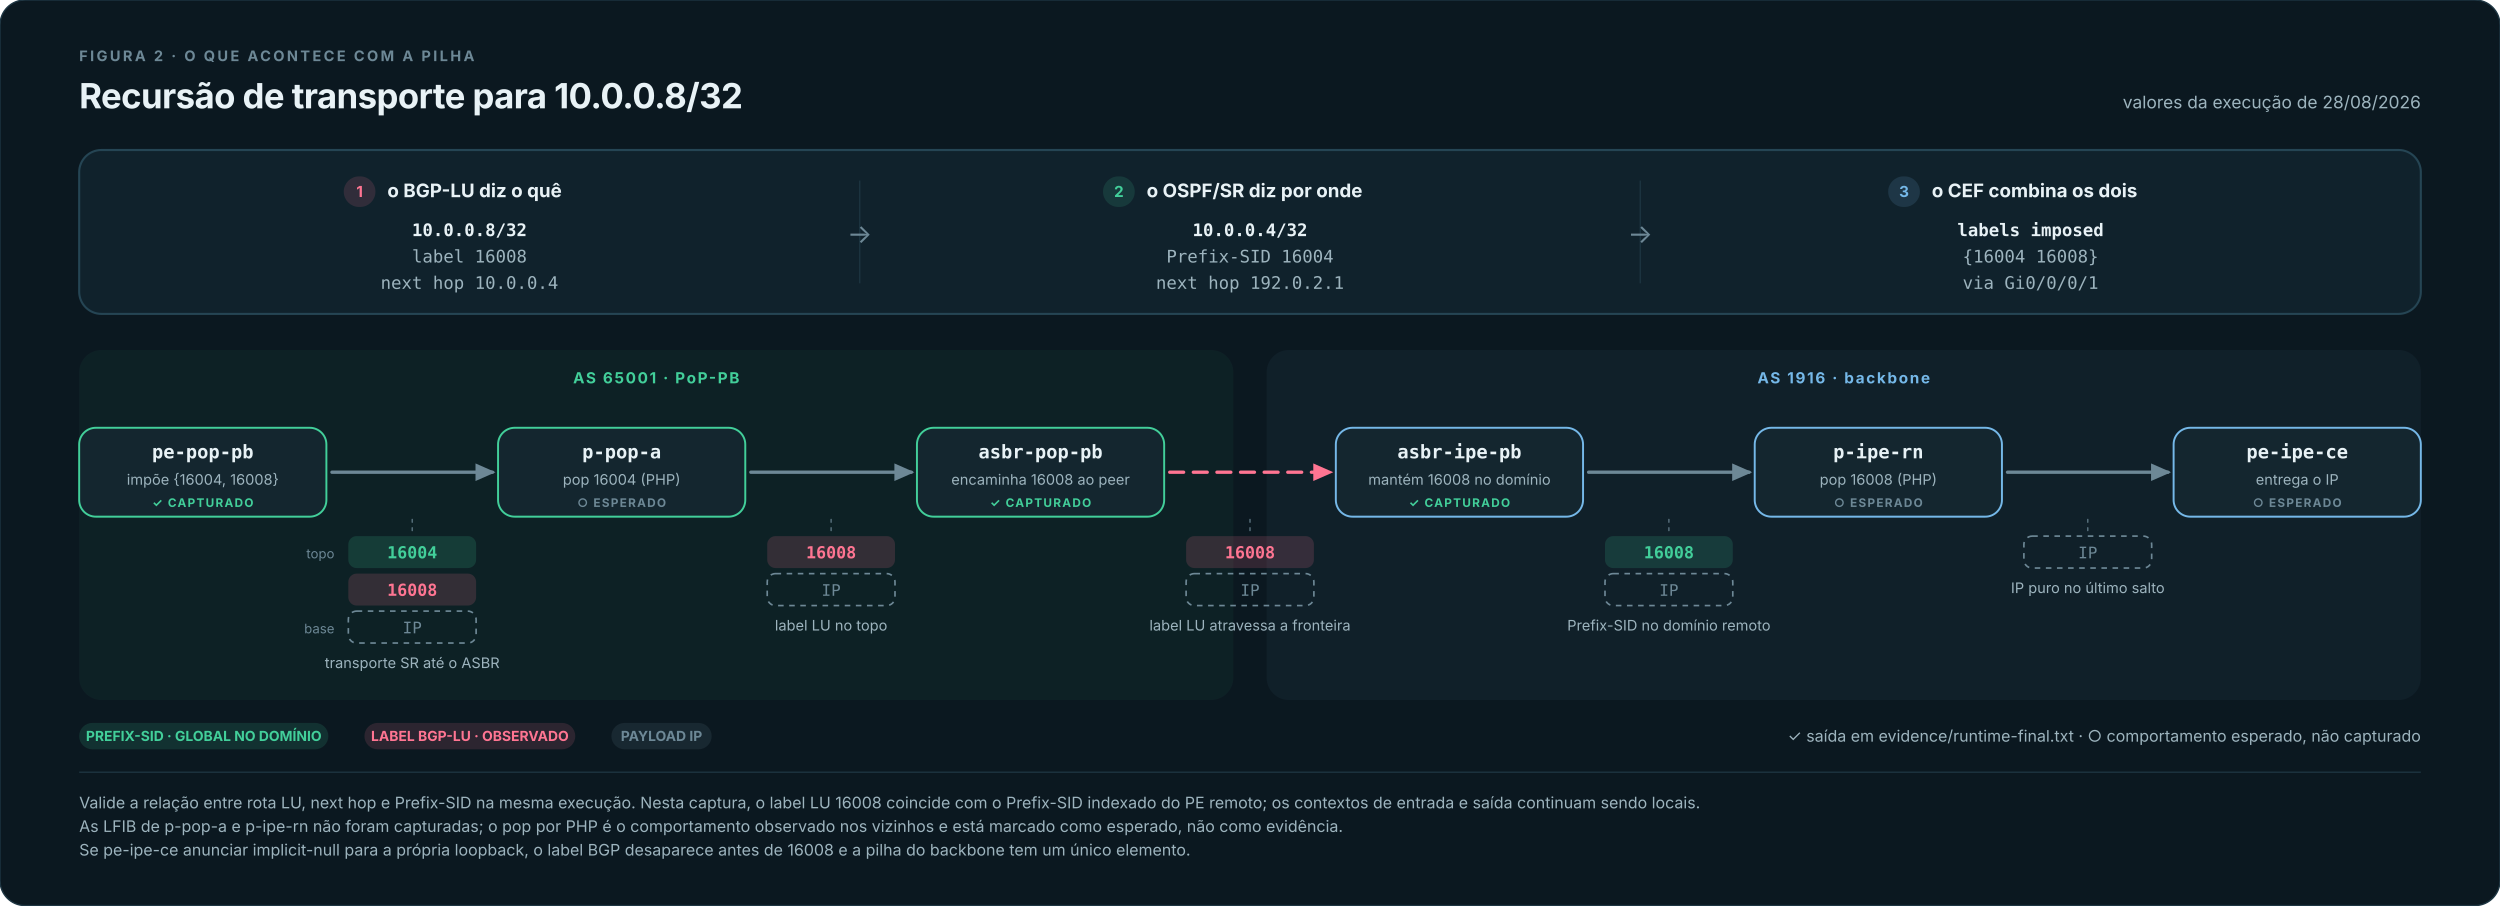
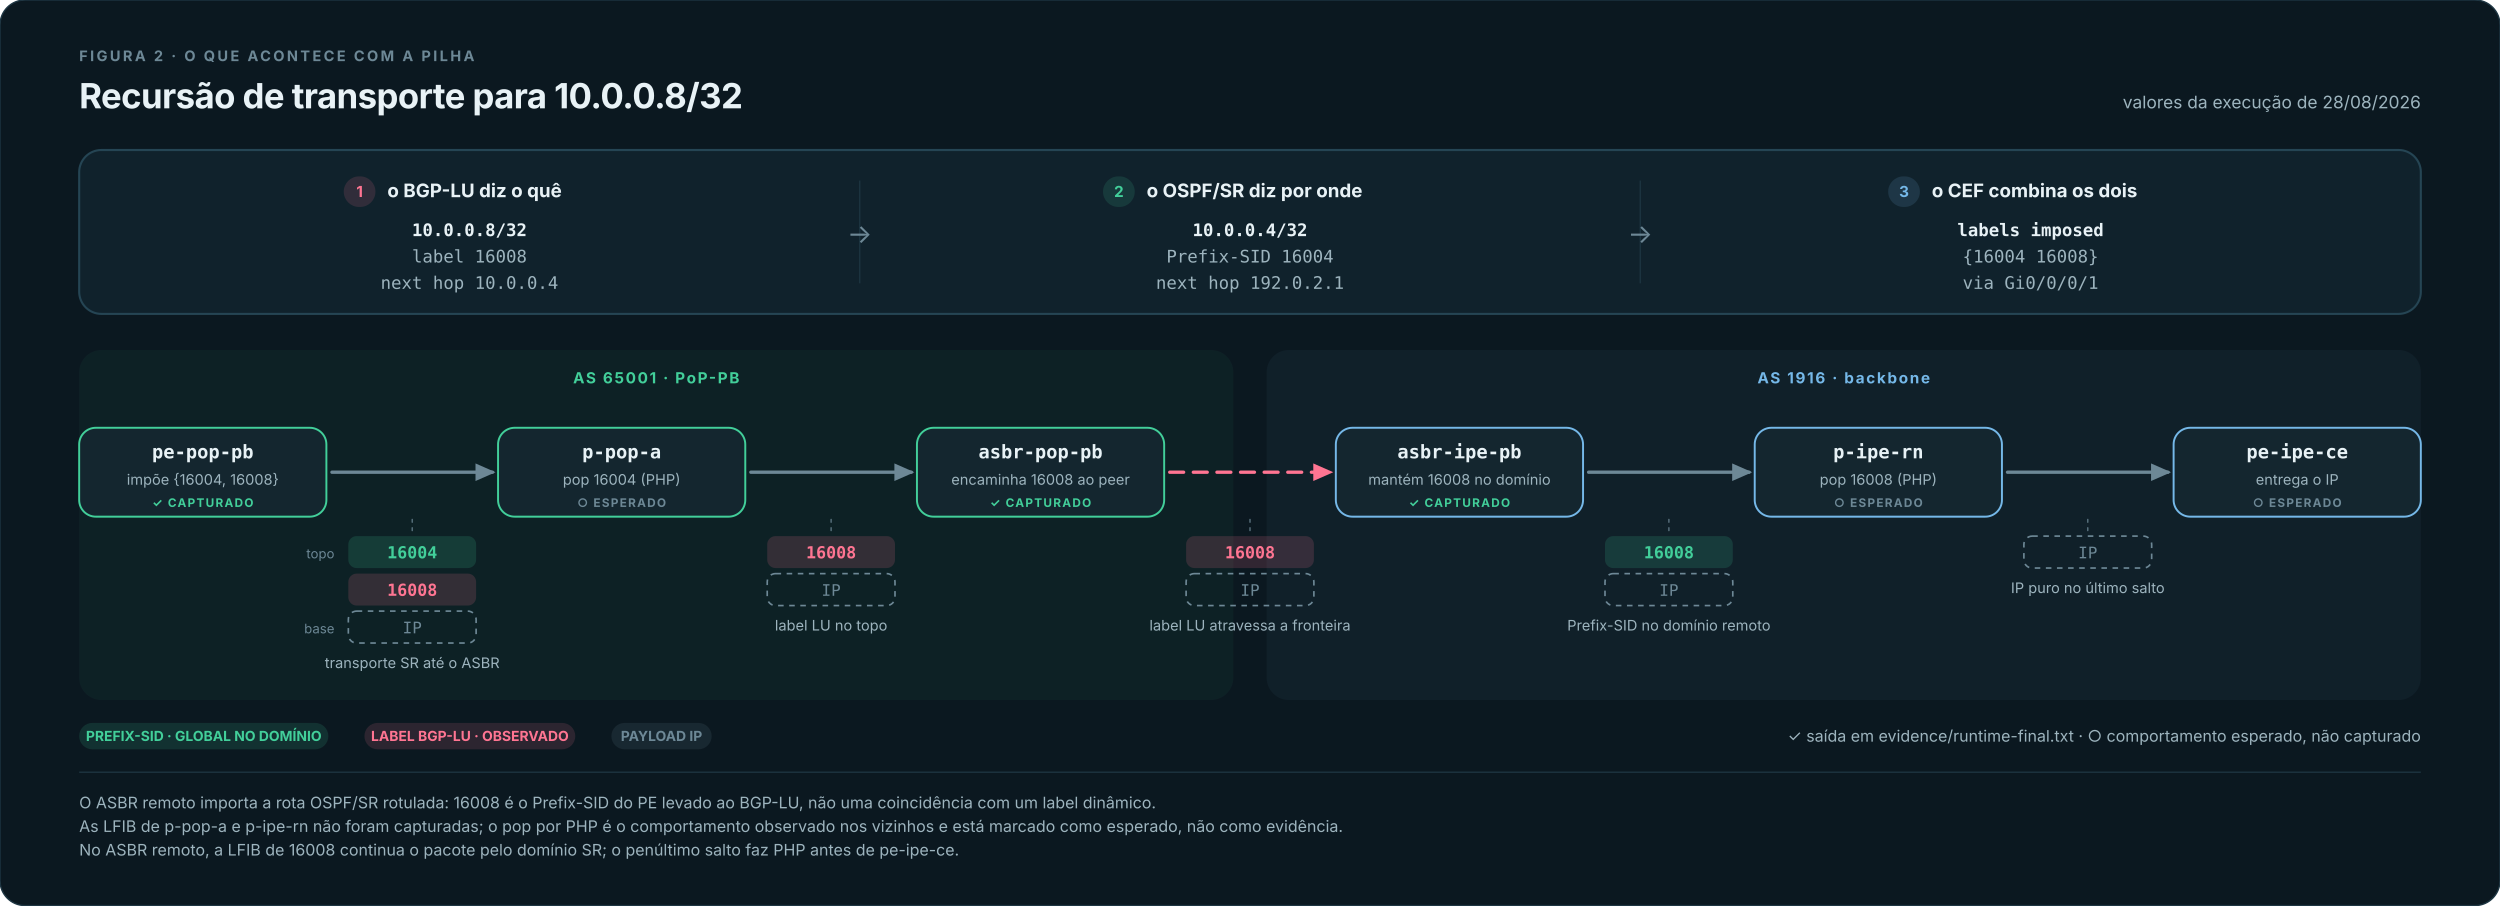
<svg xmlns="http://www.w3.org/2000/svg" width="1800" height="652" viewBox="0 0 1800 652" role="img" aria-labelledby="titulo descricao" font-family="Inter,'Segoe UI',system-ui,-apple-system,'Helvetica Neue',Arial,sans-serif">
  <defs>
    <marker id="seta-fio" viewBox="0 0 10 10" refX="8.5" refY="5" markerWidth="6" markerHeight="6" orient="auto-start-reverse">
      <path d="M0 0.6 L10 5 L0 9.4 Z" fill="#6d8896" />
    </marker>
    <marker id="seta-fronteira" viewBox="0 0 10 10" refX="8.5" refY="5" markerWidth="6" markerHeight="6" orient="auto-start-reverse">
      <path d="M0 0.6 L10 5 L0 9.4 Z" fill="#ff7592" />
    </marker>
  </defs>
  <rect width="1800" height="652" rx="18" fill="#0b1820" stroke="#1d3542" />
  <text x="57" y="44" font-family="Inter,'Segoe UI',system-ui,-apple-system,'Helvetica Neue',Arial,sans-serif" font-size="10.5" fill="#6d8896" font-weight="700" letter-spacing="1.7">FIGURA 2 · O QUE ACONTECE COM A PILHA</text>
  <text x="57" y="78" font-family="Inter,'Segoe UI',system-ui,-apple-system,'Helvetica Neue',Arial,sans-serif" font-size="25" fill="#e8f2f6" font-weight="700" letter-spacing="-0.4">Recursão de transporte para 10.0.0.8/32</text>
  <text x="1743" y="78" font-family="Inter,'Segoe UI',system-ui,-apple-system,'Helvetica Neue',Arial,sans-serif" font-size="12.5" fill="#9db4be" text-anchor="end">valores da execução de 28/08/2026</text>
  <rect x="57" y="108" width="1686" height="118" rx="16" fill="#10222c" stroke="#254554" stroke-width="1.5" />
  <rect x="247.5" y="127" width="22.82" height="22" rx="11" fill="#ff7592" opacity="0.14" />
  <text x="258.91" y="141.85" font-family="Inter,'Segoe UI',system-ui,-apple-system,'Helvetica Neue',Arial,sans-serif" font-size="11" fill="#ff7592" font-weight="700" text-anchor="middle">1</text>
  <text x="278.91" y="142" font-family="Inter,'Segoe UI',system-ui,-apple-system,'Helvetica Neue',Arial,sans-serif" font-size="13.5" fill="#e8f2f6" font-weight="700">o BGP-LU diz o quê</text>
  <text x="338" y="170" font-family="'JetBrains Mono','DejaVu Sans Mono',ui-monospace,SFMono-Regular,Menlo,Consolas,monospace" font-size="12.5" fill="#e8f2f6" font-weight="700" text-anchor="middle">10.0.0.8/32</text>
  <text x="338" y="189" font-family="'JetBrains Mono','DejaVu Sans Mono',ui-monospace,SFMono-Regular,Menlo,Consolas,monospace" font-size="12.5" fill="#9db4be" text-anchor="middle">label 16008</text>
  <text x="338" y="208" font-family="'JetBrains Mono','DejaVu Sans Mono',ui-monospace,SFMono-Regular,Menlo,Consolas,monospace" font-size="12.5" fill="#9db4be" text-anchor="middle">next hop 10.0.0.4</text>
  <line x1="619" y1="130" x2="619" y2="204" stroke="#1c333f" stroke-width="1" stroke-linecap="butt" />
  <text x="619" y="175" font-family="Inter,'Segoe UI',system-ui,-apple-system,'Helvetica Neue',Arial,sans-serif" font-size="19" fill="#6d8896" text-anchor="middle">→</text>
  <rect x="794.18" y="127" width="22.82" height="22" rx="11" fill="#42cf9a" opacity="0.14" />
  <text x="805.59" y="141.85" font-family="Inter,'Segoe UI',system-ui,-apple-system,'Helvetica Neue',Arial,sans-serif" font-size="11" fill="#42cf9a" font-weight="700" text-anchor="middle">2</text>
  <text x="825.59" y="142" font-family="Inter,'Segoe UI',system-ui,-apple-system,'Helvetica Neue',Arial,sans-serif" font-size="13.5" fill="#e8f2f6" font-weight="700">o OSPF/SR diz por onde</text>
  <text x="900" y="170" font-family="'JetBrains Mono','DejaVu Sans Mono',ui-monospace,SFMono-Regular,Menlo,Consolas,monospace" font-size="12.5" fill="#e8f2f6" font-weight="700" text-anchor="middle">10.0.0.4/32</text>
  <text x="900" y="189" font-family="'JetBrains Mono','DejaVu Sans Mono',ui-monospace,SFMono-Regular,Menlo,Consolas,monospace" font-size="12.5" fill="#9db4be" text-anchor="middle">Prefix-SID 16004</text>
  <text x="900" y="208" font-family="'JetBrains Mono','DejaVu Sans Mono',ui-monospace,SFMono-Regular,Menlo,Consolas,monospace" font-size="12.5" fill="#9db4be" text-anchor="middle">next hop 192.0.2.1</text>
  <line x1="1181" y1="130" x2="1181" y2="204" stroke="#1c333f" stroke-width="1" stroke-linecap="butt" />
  <text x="1181" y="175" font-family="Inter,'Segoe UI',system-ui,-apple-system,'Helvetica Neue',Arial,sans-serif" font-size="19" fill="#6d8896" text-anchor="middle">→</text>
  <rect x="1359.49" y="127" width="22.82" height="22" rx="11" fill="#75b8e8" opacity="0.14" />
  <text x="1370.9" y="141.85" font-family="Inter,'Segoe UI',system-ui,-apple-system,'Helvetica Neue',Arial,sans-serif" font-size="11" fill="#75b8e8" font-weight="700" text-anchor="middle">3</text>
  <text x="1390.9" y="142" font-family="Inter,'Segoe UI',system-ui,-apple-system,'Helvetica Neue',Arial,sans-serif" font-size="13.5" fill="#e8f2f6" font-weight="700">o CEF combina os dois</text>
  <text x="1462" y="170" font-family="'JetBrains Mono','DejaVu Sans Mono',ui-monospace,SFMono-Regular,Menlo,Consolas,monospace" font-size="12.5" fill="#e8f2f6" font-weight="700" text-anchor="middle">labels imposed</text>
  <text x="1462" y="189" font-family="'JetBrains Mono','DejaVu Sans Mono',ui-monospace,SFMono-Regular,Menlo,Consolas,monospace" font-size="12.5" fill="#9db4be" text-anchor="middle">{16004 16008}</text>
  <text x="1462" y="208" font-family="'JetBrains Mono','DejaVu Sans Mono',ui-monospace,SFMono-Regular,Menlo,Consolas,monospace" font-size="12.5" fill="#9db4be" text-anchor="middle">via Gi0/0/0/1</text>
  <rect x="57" y="252" width="831" height="252" rx="16" fill="#42cf9a" opacity="0.05" />
  <text x="472.5" y="276" font-family="Inter,'Segoe UI',system-ui,-apple-system,'Helvetica Neue',Arial,sans-serif" font-size="11" fill="#42cf9a" font-weight="700" text-anchor="middle" letter-spacing="1.2">AS 65001 · PoP-PB</text>
  <rect x="912" y="252" width="831" height="252" rx="16" fill="#75b8e8" opacity="0.05" />
  <text x="1327.5" y="276" font-family="Inter,'Segoe UI',system-ui,-apple-system,'Helvetica Neue',Arial,sans-serif" font-size="11" fill="#75b8e8" font-weight="700" text-anchor="middle" letter-spacing="1.2">AS 1916 · backbone</text>
  <rect x="57" y="308" width="178" height="64" rx="12" fill="#14262f" stroke="#42cf9a" stroke-width="1.4" />
  <text x="146" y="330" font-family="'JetBrains Mono','DejaVu Sans Mono',ui-monospace,SFMono-Regular,Menlo,Consolas,monospace" font-size="13.5" fill="#e8f2f6" font-weight="700" text-anchor="middle">pe-pop-pb</text>
  <text x="146" y="349" font-family="Inter,'Segoe UI',system-ui,-apple-system,'Helvetica Neue',Arial,sans-serif" font-size="10.5" fill="#9db4be" text-anchor="middle">impõe {16004, 16008}</text>
  <text x="146" y="365" font-family="Inter,'Segoe UI',system-ui,-apple-system,'Helvetica Neue',Arial,sans-serif" font-size="8.5" fill="#42cf9a" font-weight="700" text-anchor="middle" letter-spacing="0.9">✓ CAPTURADO</text>
  <rect x="358.6" y="308" width="178" height="64" rx="12" fill="#14262f" stroke="#42cf9a" stroke-width="1.4" />
  <text x="447.6" y="330" font-family="'JetBrains Mono','DejaVu Sans Mono',ui-monospace,SFMono-Regular,Menlo,Consolas,monospace" font-size="13.5" fill="#e8f2f6" font-weight="700" text-anchor="middle">p-pop-a</text>
  <text x="447.6" y="349" font-family="Inter,'Segoe UI',system-ui,-apple-system,'Helvetica Neue',Arial,sans-serif" font-size="10.5" fill="#9db4be" text-anchor="middle">pop 16004 (PHP)</text>
  <text x="447.6" y="365" font-family="Inter,'Segoe UI',system-ui,-apple-system,'Helvetica Neue',Arial,sans-serif" font-size="8.5" fill="#6d8896" font-weight="700" text-anchor="middle" letter-spacing="0.9">○ ESPERADO</text>
  <rect x="660.2" y="308" width="178" height="64" rx="12" fill="#14262f" stroke="#42cf9a" stroke-width="1.4" />
  <text x="749.2" y="330" font-family="'JetBrains Mono','DejaVu Sans Mono',ui-monospace,SFMono-Regular,Menlo,Consolas,monospace" font-size="13.5" fill="#e8f2f6" font-weight="700" text-anchor="middle">asbr-pop-pb</text>
  <text x="749.2" y="349" font-family="Inter,'Segoe UI',system-ui,-apple-system,'Helvetica Neue',Arial,sans-serif" font-size="10.5" fill="#9db4be" text-anchor="middle">encaminha 16008 ao peer</text>
  <text x="749.2" y="365" font-family="Inter,'Segoe UI',system-ui,-apple-system,'Helvetica Neue',Arial,sans-serif" font-size="8.5" fill="#42cf9a" font-weight="700" text-anchor="middle" letter-spacing="0.9">✓ CAPTURADO</text>
  <rect x="961.8" y="308" width="178" height="64" rx="12" fill="#14262f" stroke="#75b8e8" stroke-width="1.4" />
  <text x="1050.8" y="330" font-family="'JetBrains Mono','DejaVu Sans Mono',ui-monospace,SFMono-Regular,Menlo,Consolas,monospace" font-size="13.5" fill="#e8f2f6" font-weight="700" text-anchor="middle">asbr-ipe-pb</text>
  <text x="1050.8" y="349" font-family="Inter,'Segoe UI',system-ui,-apple-system,'Helvetica Neue',Arial,sans-serif" font-size="10.5" fill="#9db4be" text-anchor="middle">mantém 16008 no domínio</text>
  <text x="1050.8" y="365" font-family="Inter,'Segoe UI',system-ui,-apple-system,'Helvetica Neue',Arial,sans-serif" font-size="8.5" fill="#42cf9a" font-weight="700" text-anchor="middle" letter-spacing="0.9">✓ CAPTURADO</text>
  <rect x="1263.4" y="308" width="178" height="64" rx="12" fill="#14262f" stroke="#75b8e8" stroke-width="1.4" />
  <text x="1352.4" y="330" font-family="'JetBrains Mono','DejaVu Sans Mono',ui-monospace,SFMono-Regular,Menlo,Consolas,monospace" font-size="13.5" fill="#e8f2f6" font-weight="700" text-anchor="middle">p-ipe-rn</text>
  <text x="1352.4" y="349" font-family="Inter,'Segoe UI',system-ui,-apple-system,'Helvetica Neue',Arial,sans-serif" font-size="10.5" fill="#9db4be" text-anchor="middle">pop 16008 (PHP)</text>
  <text x="1352.4" y="365" font-family="Inter,'Segoe UI',system-ui,-apple-system,'Helvetica Neue',Arial,sans-serif" font-size="8.5" fill="#6d8896" font-weight="700" text-anchor="middle" letter-spacing="0.9">○ ESPERADO</text>
  <rect x="1565" y="308" width="178" height="64" rx="12" fill="#14262f" stroke="#75b8e8" stroke-width="1.4" />
  <text x="1654" y="330" font-family="'JetBrains Mono','DejaVu Sans Mono',ui-monospace,SFMono-Regular,Menlo,Consolas,monospace" font-size="13.5" fill="#e8f2f6" font-weight="700" text-anchor="middle">pe-ipe-ce</text>
  <text x="1654" y="349" font-family="Inter,'Segoe UI',system-ui,-apple-system,'Helvetica Neue',Arial,sans-serif" font-size="10.5" fill="#9db4be" text-anchor="middle">entrega o IP</text>
  <text x="1654" y="365" font-family="Inter,'Segoe UI',system-ui,-apple-system,'Helvetica Neue',Arial,sans-serif" font-size="8.5" fill="#6d8896" font-weight="700" text-anchor="middle" letter-spacing="0.9">○ ESPERADO</text>
  <line x1="239" y1="340" x2="354.6" y2="340" stroke="#6d8896" stroke-width="2.4" stroke-linecap="round" marker-end="url(#seta-fio)" />
  <line x1="296.8" y1="374" x2="296.8" y2="382" stroke="#6d8896" stroke-width="1" stroke-linecap="round" stroke-dasharray="2 4" opacity="0.8" />
  <rect x="250.8" y="386" width="92" height="23" rx="6" fill="#42cf9a" opacity="0.16" />
  <text x="296.8" y="402" font-family="'JetBrains Mono','DejaVu Sans Mono',ui-monospace,SFMono-Regular,Menlo,Consolas,monospace" font-size="12" fill="#42cf9a" font-weight="700" text-anchor="middle">16004</text>
  <rect x="250.8" y="413" width="92" height="23" rx="6" fill="#ff7592" opacity="0.16" />
  <text x="296.8" y="429" font-family="'JetBrains Mono','DejaVu Sans Mono',ui-monospace,SFMono-Regular,Menlo,Consolas,monospace" font-size="12" fill="#ff7592" font-weight="700" text-anchor="middle">16008</text>
  <rect x="250.8" y="440" width="92" height="23" rx="6" fill="none" stroke="#6d8896" stroke-width="1.2" stroke-dasharray="4 4" />
  <text x="296.8" y="456" font-family="'JetBrains Mono','DejaVu Sans Mono',ui-monospace,SFMono-Regular,Menlo,Consolas,monospace" font-size="11.5" fill="#6d8896" text-anchor="middle">IP</text>
  <text x="296.8" y="481" font-family="Inter,'Segoe UI',system-ui,-apple-system,'Helvetica Neue',Arial,sans-serif" font-size="10.5" fill="#9db4be" text-anchor="middle">transporte SR até o ASBR</text>
  <line x1="540.6" y1="340" x2="656.2" y2="340" stroke="#6d8896" stroke-width="2.4" stroke-linecap="round" marker-end="url(#seta-fio)" />
  <line x1="598.4" y1="374" x2="598.4" y2="382" stroke="#6d8896" stroke-width="1" stroke-linecap="round" stroke-dasharray="2 4" opacity="0.8" />
  <rect x="552.4" y="386" width="92" height="23" rx="6" fill="#ff7592" opacity="0.16" />
  <text x="598.4" y="402" font-family="'JetBrains Mono','DejaVu Sans Mono',ui-monospace,SFMono-Regular,Menlo,Consolas,monospace" font-size="12" fill="#ff7592" font-weight="700" text-anchor="middle">16008</text>
  <rect x="552.4" y="413" width="92" height="23" rx="6" fill="none" stroke="#6d8896" stroke-width="1.2" stroke-dasharray="4 4" />
  <text x="598.4" y="429" font-family="'JetBrains Mono','DejaVu Sans Mono',ui-monospace,SFMono-Regular,Menlo,Consolas,monospace" font-size="11.5" fill="#6d8896" text-anchor="middle">IP</text>
  <text x="598.4" y="454" font-family="Inter,'Segoe UI',system-ui,-apple-system,'Helvetica Neue',Arial,sans-serif" font-size="10.5" fill="#9db4be" text-anchor="middle">label LU no topo</text>
  <line x1="842.2" y1="340" x2="957.8" y2="340" stroke="#ff7592" stroke-width="2.4" stroke-linecap="round" stroke-dasharray="10 7" marker-end="url(#seta-fronteira)" />
  <line x1="900" y1="374" x2="900" y2="382" stroke="#6d8896" stroke-width="1" stroke-linecap="round" stroke-dasharray="2 4" opacity="0.8" />
  <rect x="854" y="386" width="92" height="23" rx="6" fill="#ff7592" opacity="0.16" />
  <text x="900" y="402" font-family="'JetBrains Mono','DejaVu Sans Mono',ui-monospace,SFMono-Regular,Menlo,Consolas,monospace" font-size="12" fill="#ff7592" font-weight="700" text-anchor="middle">16008</text>
  <rect x="854" y="413" width="92" height="23" rx="6" fill="none" stroke="#6d8896" stroke-width="1.2" stroke-dasharray="4 4" />
  <text x="900" y="429" font-family="'JetBrains Mono','DejaVu Sans Mono',ui-monospace,SFMono-Regular,Menlo,Consolas,monospace" font-size="11.5" fill="#6d8896" text-anchor="middle">IP</text>
  <text x="900" y="454" font-family="Inter,'Segoe UI',system-ui,-apple-system,'Helvetica Neue',Arial,sans-serif" font-size="10.5" fill="#9db4be" text-anchor="middle">label LU atravessa a fronteira</text>
  <line x1="1143.8" y1="340" x2="1259.4" y2="340" stroke="#6d8896" stroke-width="2.4" stroke-linecap="round" marker-end="url(#seta-fio)" />
  <line x1="1201.6" y1="374" x2="1201.6" y2="382" stroke="#6d8896" stroke-width="1" stroke-linecap="round" stroke-dasharray="2 4" opacity="0.8" />
  <rect x="1155.6" y="386" width="92" height="23" rx="6" fill="#42cf9a" opacity="0.16" />
  <text x="1201.6" y="402" font-family="'JetBrains Mono','DejaVu Sans Mono',ui-monospace,SFMono-Regular,Menlo,Consolas,monospace" font-size="12" fill="#42cf9a" font-weight="700" text-anchor="middle">16008</text>
  <rect x="1155.6" y="413" width="92" height="23" rx="6" fill="none" stroke="#6d8896" stroke-width="1.2" stroke-dasharray="4 4" />
  <text x="1201.6" y="429" font-family="'JetBrains Mono','DejaVu Sans Mono',ui-monospace,SFMono-Regular,Menlo,Consolas,monospace" font-size="11.5" fill="#6d8896" text-anchor="middle">IP</text>
  <text x="1201.6" y="454" font-family="Inter,'Segoe UI',system-ui,-apple-system,'Helvetica Neue',Arial,sans-serif" font-size="10.5" fill="#9db4be" text-anchor="middle">Prefix-SID no domínio remoto</text>
  <line x1="1445.4" y1="340" x2="1561" y2="340" stroke="#6d8896" stroke-width="2.4" stroke-linecap="round" marker-end="url(#seta-fio)" />
  <line x1="1503.2" y1="374" x2="1503.2" y2="382" stroke="#6d8896" stroke-width="1" stroke-linecap="round" stroke-dasharray="2 4" opacity="0.8" />
  <rect x="1457.2" y="386" width="92" height="23" rx="6" fill="none" stroke="#6d8896" stroke-width="1.2" stroke-dasharray="4 4" />
  <text x="1503.2" y="402" font-family="'JetBrains Mono','DejaVu Sans Mono',ui-monospace,SFMono-Regular,Menlo,Consolas,monospace" font-size="11.5" fill="#6d8896" text-anchor="middle">IP</text>
  <text x="1503.2" y="427" font-family="Inter,'Segoe UI',system-ui,-apple-system,'Helvetica Neue',Arial,sans-serif" font-size="10.5" fill="#9db4be" text-anchor="middle">IP puro no último salto</text>
  <text x="240.8" y="402" font-family="Inter,'Segoe UI',system-ui,-apple-system,'Helvetica Neue',Arial,sans-serif" font-size="9.5" fill="#6d8896" text-anchor="end">topo</text>
  <text x="240.8" y="456" font-family="Inter,'Segoe UI',system-ui,-apple-system,'Helvetica Neue',Arial,sans-serif" font-size="9.5" fill="#6d8896" text-anchor="end">base</text>
  <rect x="57" y="520.5" width="179.4" height="19" rx="9.5" fill="#42cf9a" opacity="0.14" />
  <text x="146.7" y="533.5" font-family="Inter,'Segoe UI',system-ui,-apple-system,'Helvetica Neue',Arial,sans-serif" font-size="10" fill="#42cf9a" font-weight="700" text-anchor="middle">PREFIX-SID · GLOBAL NO DOMÍNIO</text>
  <rect x="262.4" y="520.5" width="151.8" height="19" rx="9.5" fill="#ff7592" opacity="0.14" />
  <text x="338.3" y="533.5" font-family="Inter,'Segoe UI',system-ui,-apple-system,'Helvetica Neue',Arial,sans-serif" font-size="10" fill="#ff7592" font-weight="700" text-anchor="middle">LABEL BGP-LU · OBSERVADO</text>
  <rect x="440.2" y="520.5" width="72.2" height="19" rx="9.5" fill="#6d8896" opacity="0.14" />
  <text x="476.3" y="533.5" font-family="Inter,'Segoe UI',system-ui,-apple-system,'Helvetica Neue',Arial,sans-serif" font-size="10" fill="#6d8896" font-weight="700" text-anchor="middle">PAYLOAD IP</text>
  <text x="1743" y="534" font-family="Inter,'Segoe UI',system-ui,-apple-system,'Helvetica Neue',Arial,sans-serif" font-size="11.5" fill="#9db4be" text-anchor="end">✓ saída em evidence/runtime-final.txt · ○ comportamento esperado, não capturado</text>
  <line x1="57" y1="556" x2="1743" y2="556" stroke="#1c333f" stroke-width="1" stroke-linecap="butt" />
-   <text x="57" y="582" font-family="Inter,'Segoe UI',system-ui,-apple-system,'Helvetica Neue',Arial,sans-serif" font-size="11.5" fill="#9db4be">Valide a relação entre rota LU, next hop e Prefix-SID na mesma execução. Nesta captura, o label LU 16008 coincide com o Prefix-SID indexado do PE remoto; os contextos de entrada e saída continuam sendo locais.</text>
+   <text x="57" y="582" font-family="Inter,'Segoe UI',system-ui,-apple-system,'Helvetica Neue',Arial,sans-serif" font-size="11.5" fill="#9db4be">O ASBR remoto importa a rota OSPF/SR rotulada: 16008 é o Prefix-SID do PE levado ao BGP-LU, não uma coincidência com um label dinâmico.</text>
  <text x="57" y="599" font-family="Inter,'Segoe UI',system-ui,-apple-system,'Helvetica Neue',Arial,sans-serif" font-size="11.5" fill="#9db4be">As LFIB de p-pop-a e p-ipe-rn não foram capturadas; o pop por PHP é o comportamento observado nos vizinhos e está marcado como esperado, não como evidência.</text>
-   <text x="57" y="616" font-family="Inter,'Segoe UI',system-ui,-apple-system,'Helvetica Neue',Arial,sans-serif" font-size="11.5" fill="#9db4be">Se pe-ipe-ce anunciar implicit-null para a própria loopback, o label BGP desaparece antes de 16008 e a pilha do backbone tem um único elemento.</text>
+   <text x="57" y="616" font-family="Inter,'Segoe UI',system-ui,-apple-system,'Helvetica Neue',Arial,sans-serif" font-size="11.5" fill="#9db4be">No ASBR remoto, a LFIB de 16008 continua o pacote pelo domínio SR; o penúltimo salto faz PHP antes de pe-ipe-ce.</text>
</svg>
